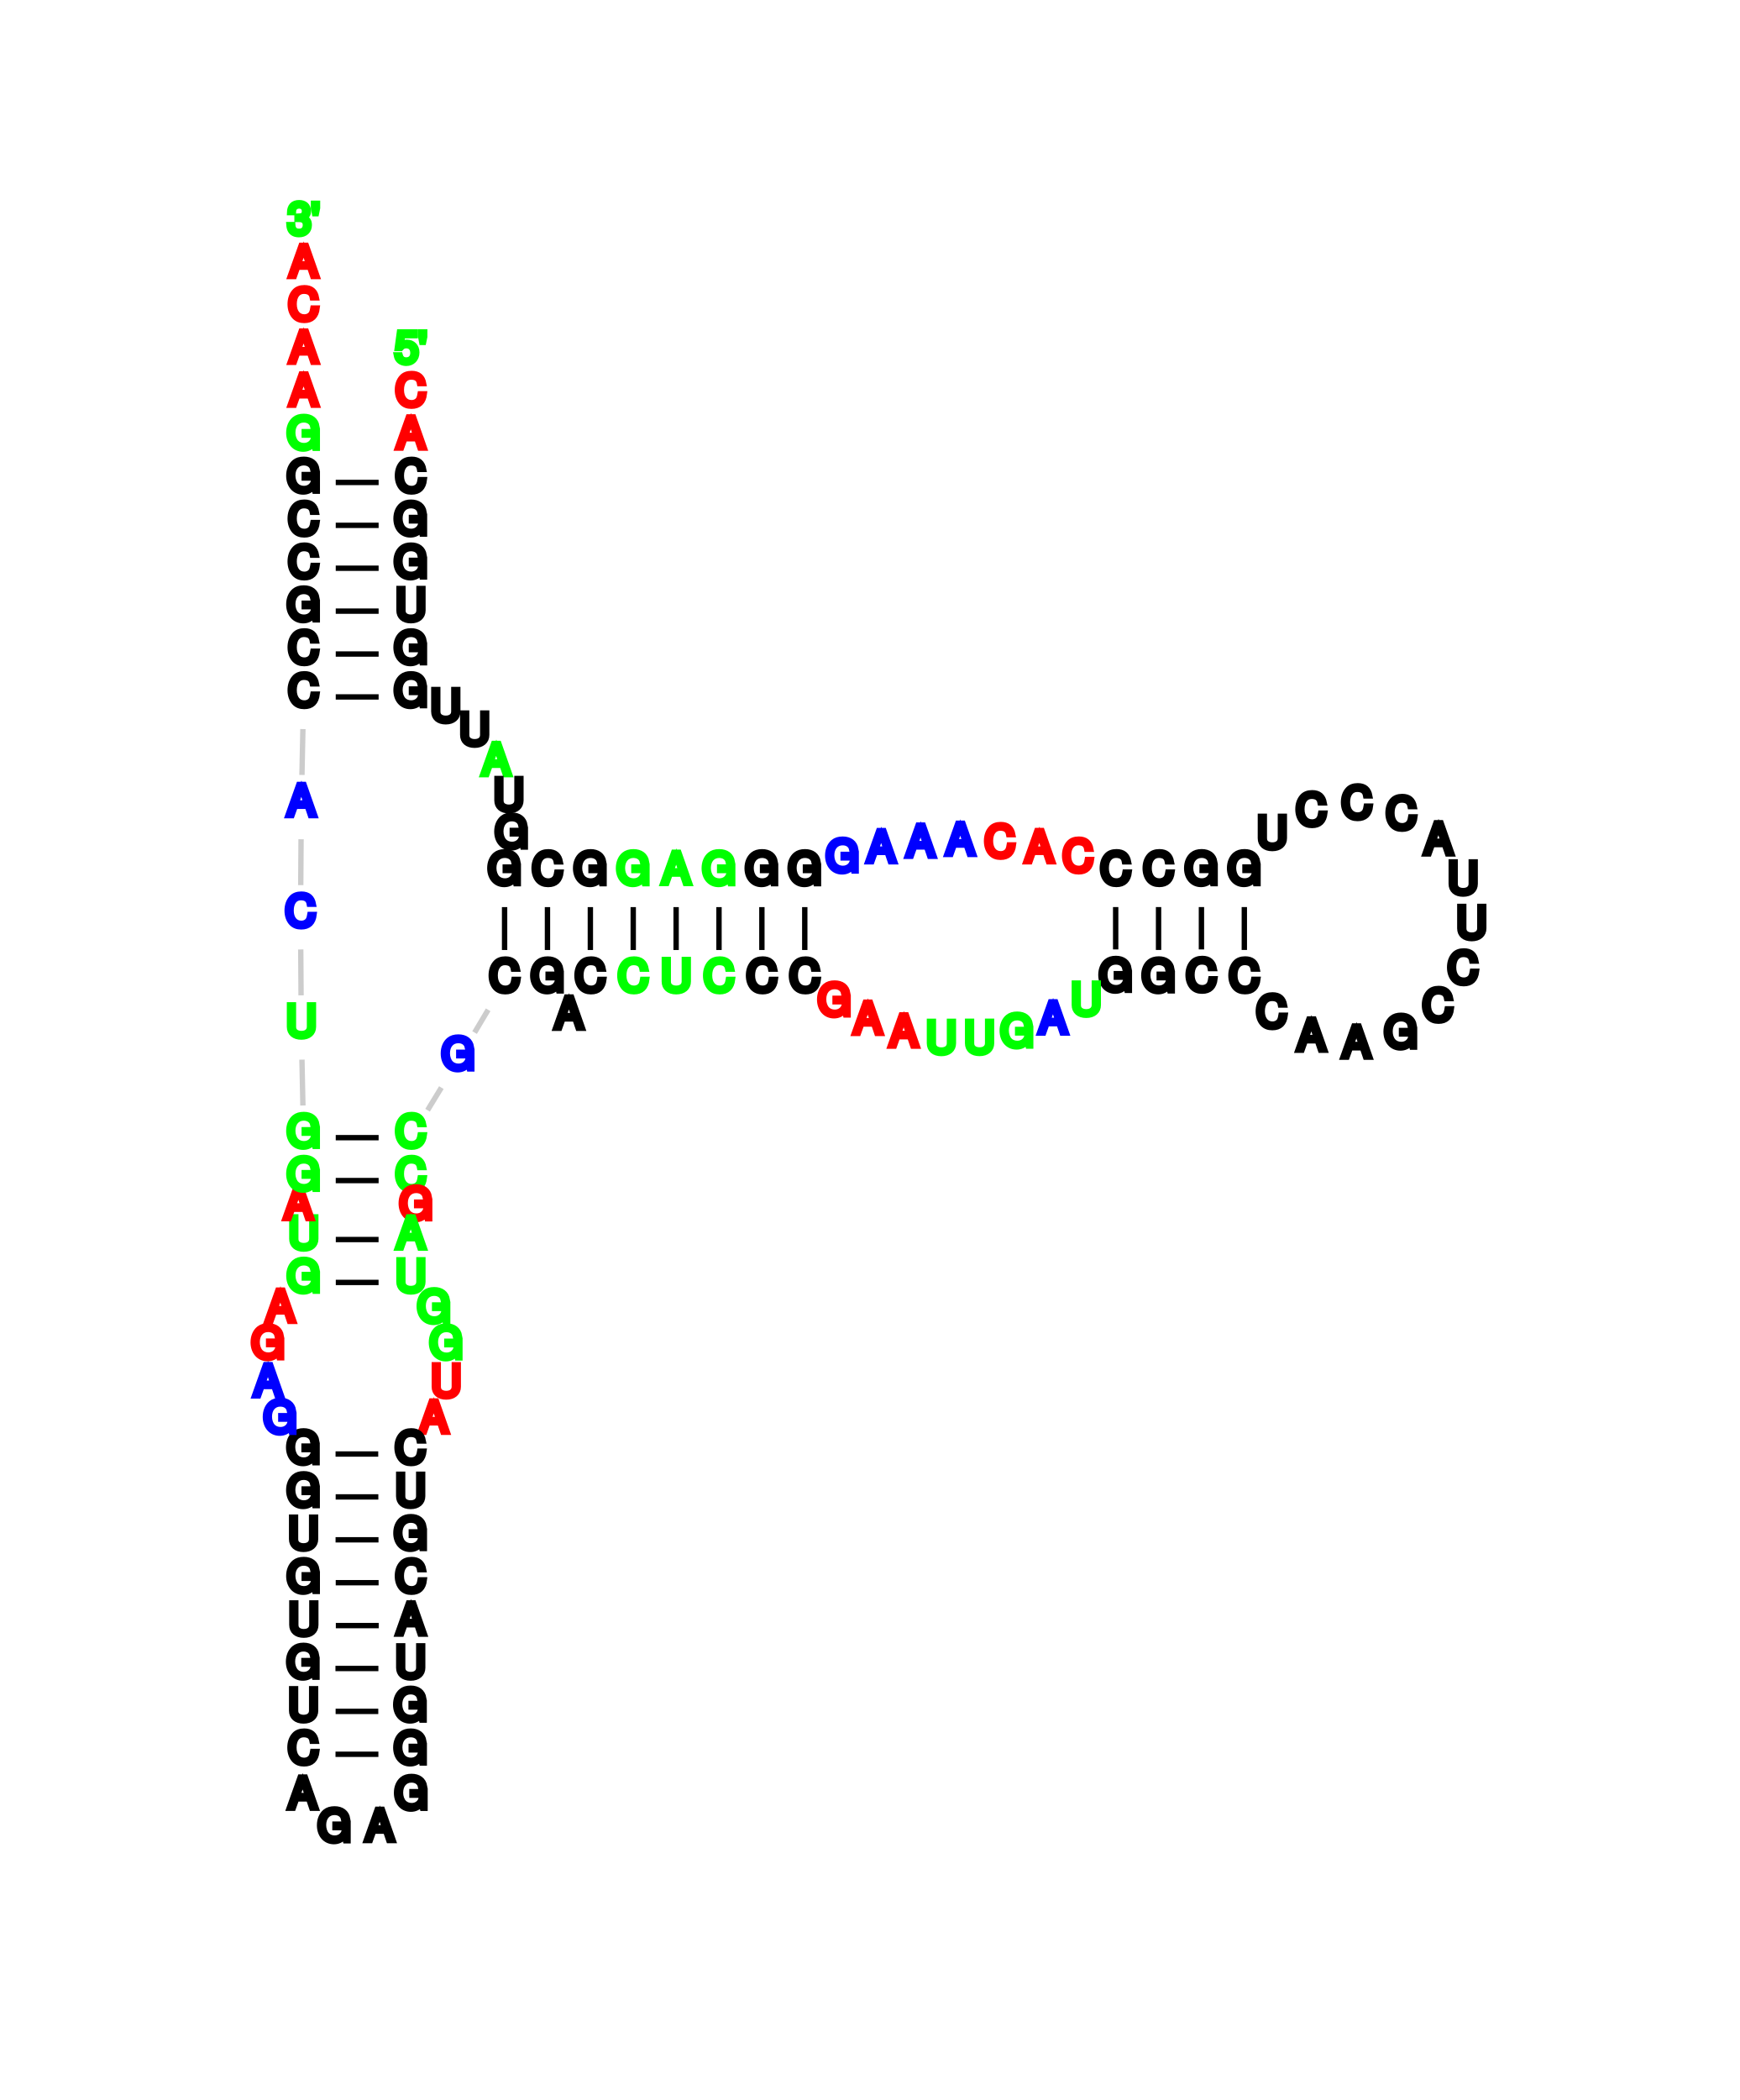
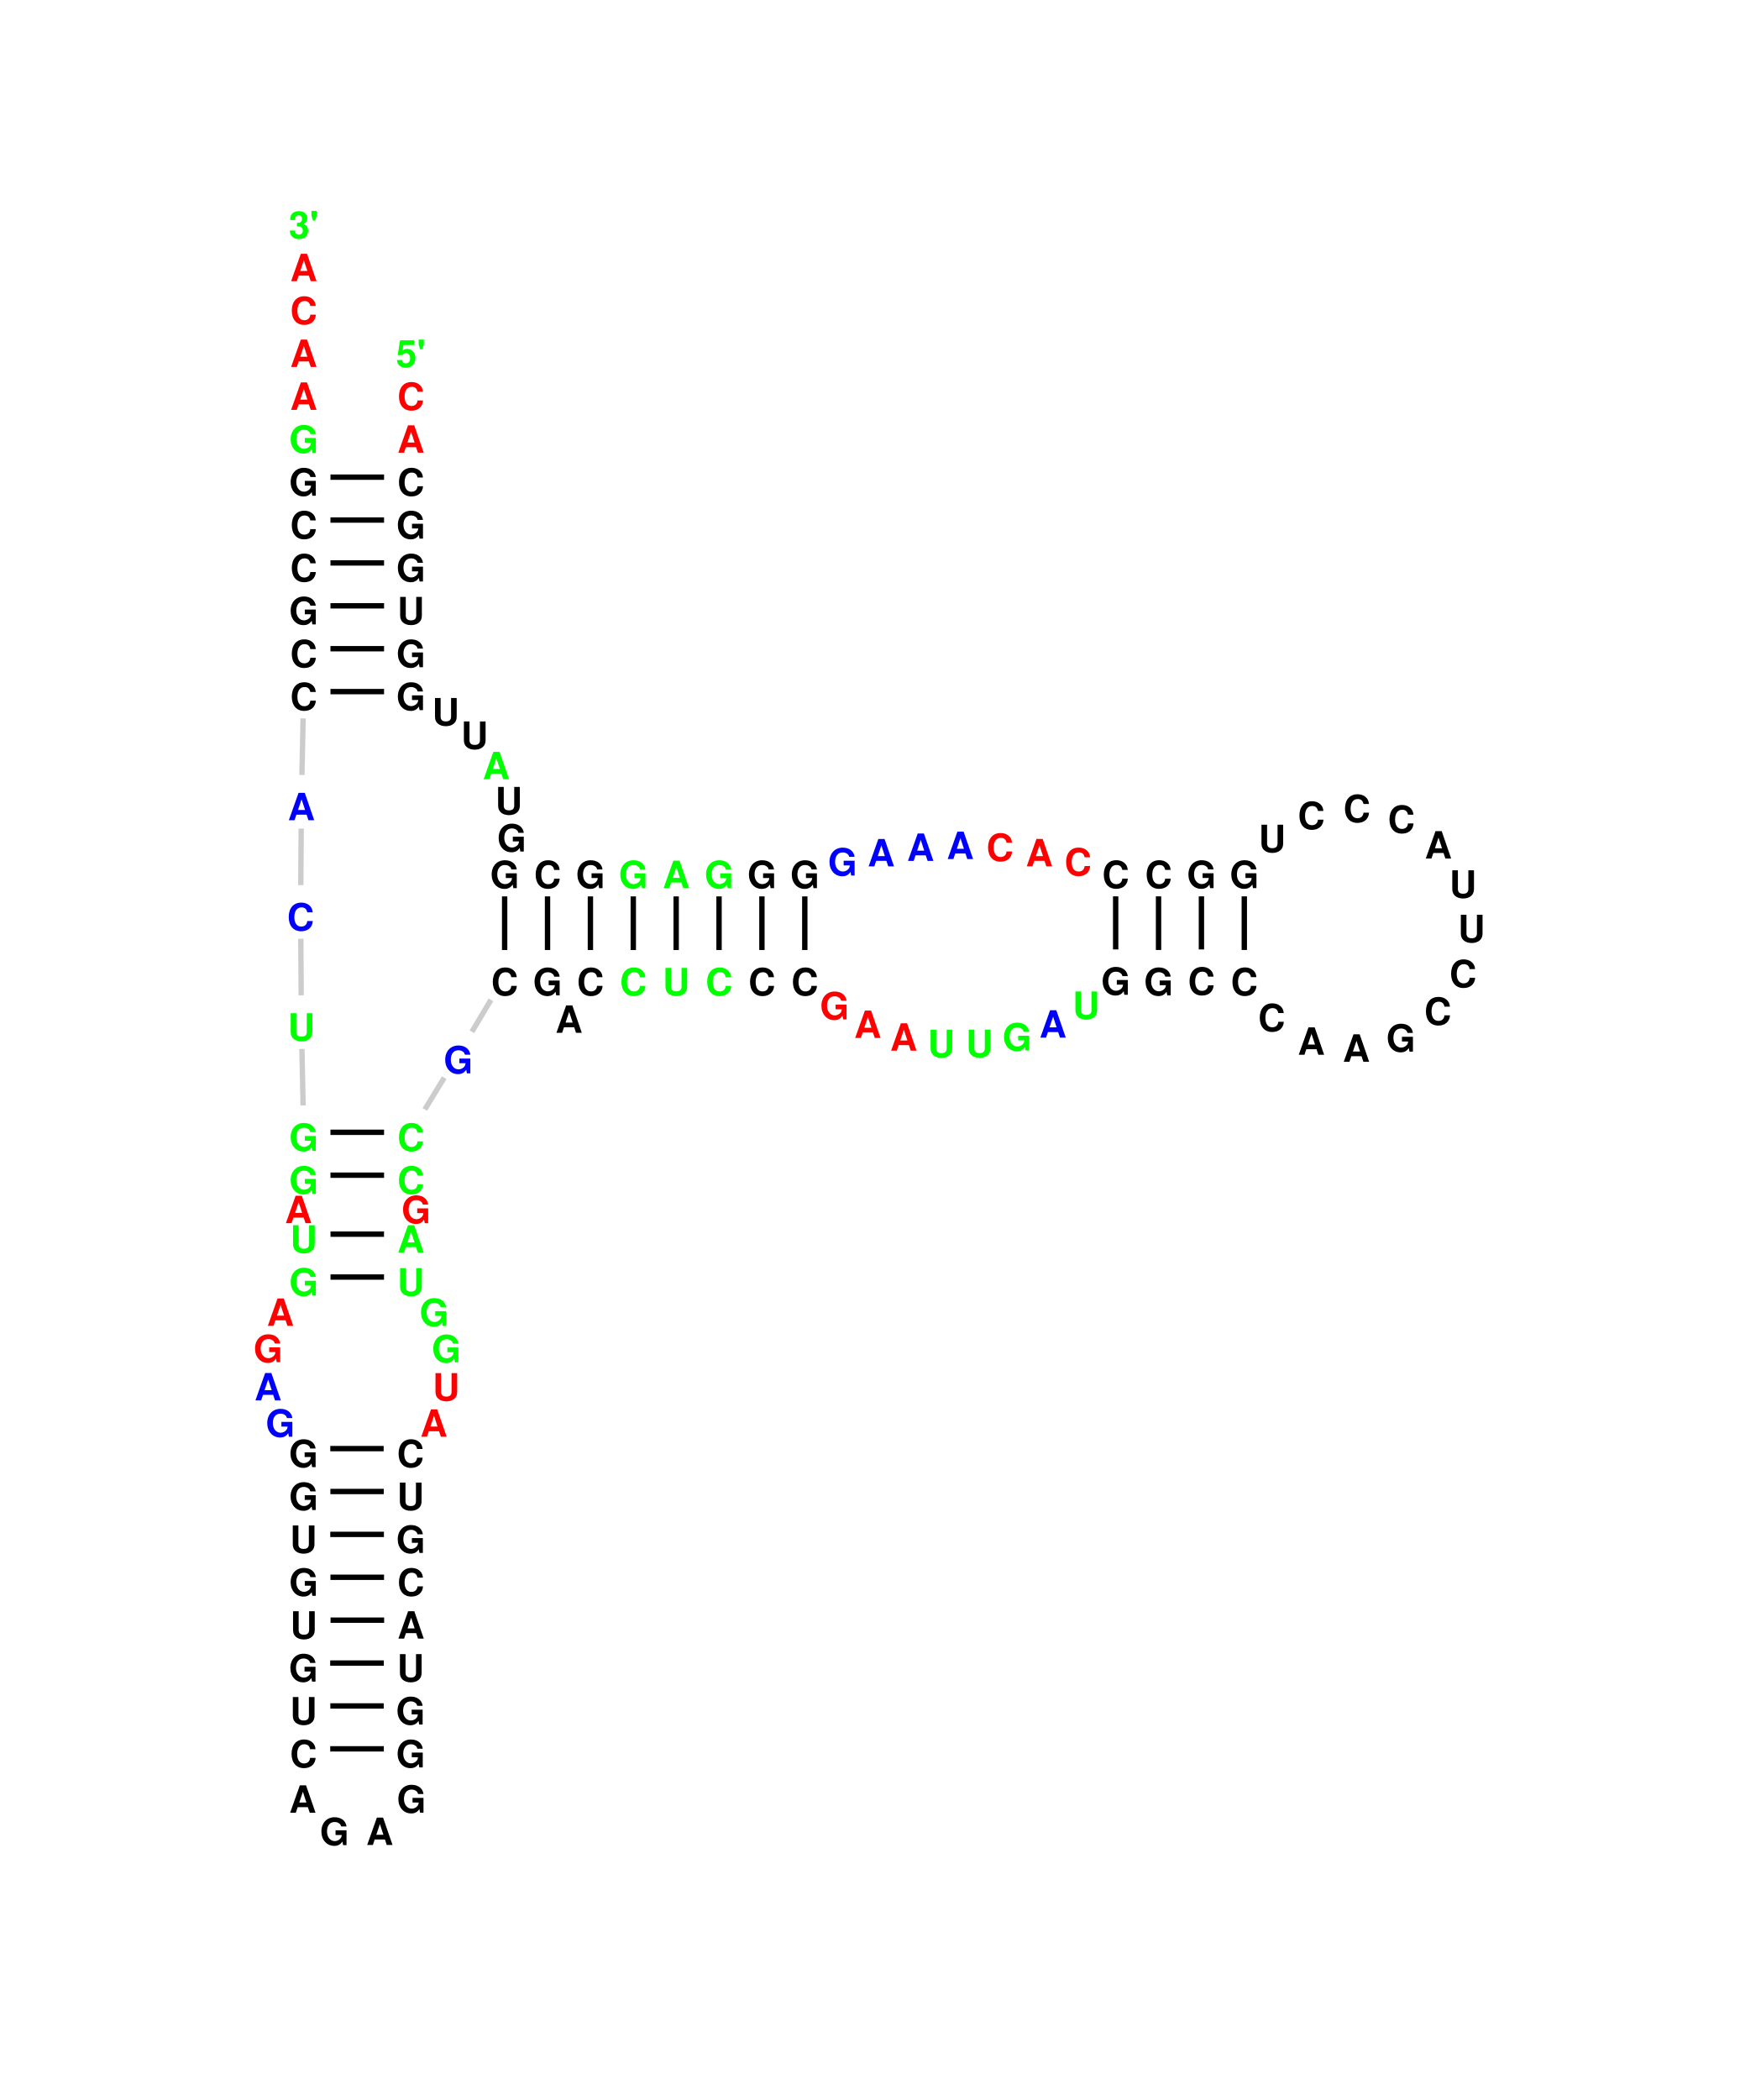
- <svg xmlns="http://www.w3.org/2000/svg" width="324.657" height="391.832" style="font-size: 8px; stroke: none; font-family: Helvetica; ">
+ <svg xmlns="http://www.w3.org/2000/svg" width="324.556" height="391.7" style="font-size: 7px; font-weight: bold; font-family: Helvetica; ">
  <g>
    <style type="text/css">


- text.red {stroke: rgb(255, 0, 0); }
- text.green {stroke: rgb(0, 255, 0); }
- text.blue {stroke: rgb(0, 0, 255); }
- text.black {stroke: rgb(0, 0, 0); }
- text.gray {stroke: rgb(204, 204, 204); }
- text.brown {stroke: rgb(211.65, 104.55, 30.6); }
- text {stroke: rgb(0, 0, 0); fill: none; text-anchor: middle; baseline-shift: sub; }
+ text.red {fill: rgb(255, 0, 0); }
+ text.green {fill: rgb(0, 255, 0); }
+ text.blue {fill: rgb(0, 0, 255); }
+ text.black {fill: rgb(0, 0, 0); }
+ text.gray {fill: rgb(204, 204, 204); }
+ text.brown {fill: rgb(211.65, 104.55, 30.6); }
+ text {fill: rgb(0, 0, 0); text-anchor: middle; dominant-baseline: middle; }
circle.red {stroke: rgb(255, 0, 0); fill: none; }
circle.green {stroke: rgb(0, 255, 0); fill: none; }
circle.blue {stroke: rgb(0, 0, 255); fill: none; }
circle.black {stroke: rgb(0, 0, 0); fill: none; }
circle.gray {stroke: rgb(204, 204, 204); fill: none; }
circle.brown {stroke: rgb(211.65, 104.55, 30.6); fill: none; }
- circle {stroke: rgb(0, 0, 0); fill: none; }
+ circle {stroke: rgb(0, 0, 0); }
line.red {stroke: rgb(255, 0, 0); }
line.green {stroke: rgb(0, 255, 0); }
line.blue {stroke: rgb(0, 0, 255); }
line.black {stroke: rgb(0, 0, 0); }
line.gray {stroke: rgb(204, 204, 204); }
line.brown {stroke: rgb(211.65, 104.55, 30.6); }
- line {stroke: rgb(0, 0, 0); fill: none; }
+ line {stroke: rgb(0, 0, 0); }
</style>
  </g>
  <g>
-     <text x="76.668" y="66.007" class="green">5'</text>
-   </g>
-   <g>
-     <text x="76.668" y="74.011" class="red">C</text>
-   </g>
-   <g>
-     <text x="76.668" y="82.015" class="red">A</text>
-   </g>
-   <g>
-     <text x="76.668" y="90.018" class="black">C</text>
-   </g>
-   <g>
-     <line x1="70.665" y1="90.018" x2="62.661" y2="90.018" class="black" />
-   </g>
-   <g>
-     <text x="76.668" y="98.022" class="black">G</text>
-   </g>
-   <g>
-     <line x1="70.665" y1="98.022" x2="62.661" y2="98.022" class="black" />
-   </g>
-   <g>
-     <text x="76.668" y="106.025" class="black">G</text>
-   </g>
-   <g>
-     <line x1="70.665" y1="106.025" x2="62.661" y2="106.025" class="black" />
-   </g>
-   <g>
-     <text x="76.668" y="114.029" class="black">U</text>
-   </g>
-   <g>
-     <line x1="70.665" y1="114.029" x2="62.661" y2="114.029" class="black" />
-   </g>
-   <g>
-     <text x="76.668" y="122.033" class="black">G</text>
-   </g>
-   <g>
-     <line x1="70.665" y1="122.033" x2="62.661" y2="122.033" class="black" />
-   </g>
-   <g>
-     <text x="76.668" y="130.036" class="black">G</text>
-   </g>
-   <g>
-     <line x1="70.665" y1="130.036" x2="62.661" y2="130.036" class="black" />
-   </g>
-   <g>
-     <text x="83.171" y="132.887" class="black">U</text>
-   </g>
-   <g>
-     <text x="88.563" y="137.269" class="black">U</text>
-   </g>
-   <g>
-     <text x="92.595" y="142.942" class="green">A</text>
-   </g>
-   <g>
-     <text x="94.956" y="149.485" class="black">U</text>
-   </g>
-   <g>
-     <text x="95.486" y="156.418" class="black">G</text>
-   </g>
-   <g>
-     <text x="94.176" y="163.251" class="black">G</text>
-   </g>
-   <g>
-     <line x1="94.176" y1="169.254" x2="94.176" y2="177.257" class="black" />
-   </g>
-   <g>
-     <text x="102.179" y="163.251" class="black">C</text>
-   </g>
-   <g>
-     <line x1="102.179" y1="169.254" x2="102.179" y2="177.257" class="black" />
-   </g>
-   <g>
-     <text x="110.183" y="163.251" class="black">G</text>
-   </g>
-   <g>
-     <line x1="110.183" y1="169.254" x2="110.183" y2="177.257" class="black" />
-   </g>
-   <g>
-     <text x="118.186" y="163.251" class="green">G</text>
-   </g>
-   <g>
-     <line x1="118.186" y1="169.254" x2="118.186" y2="177.257" class="black" />
-   </g>
-   <g>
-     <text x="126.19" y="163.251" class="green">A</text>
-   </g>
-   <g>
-     <line x1="126.19" y1="169.254" x2="126.19" y2="177.257" class="black" />
-   </g>
-   <g>
-     <text x="134.194" y="163.251" class="green">G</text>
-   </g>
-   <g>
-     <line x1="134.194" y1="169.254" x2="134.194" y2="177.257" class="black" />
-   </g>
-   <g>
-     <text x="142.197" y="163.251" class="black">G</text>
-   </g>
-   <g>
-     <line x1="142.197" y1="169.254" x2="142.197" y2="177.257" class="black" />
-   </g>
-   <g>
-     <text x="150.201" y="163.251" class="black">G</text>
-   </g>
-   <g>
-     <line x1="150.201" y1="169.254" x2="150.201" y2="177.257" class="black" />
-   </g>
-   <g>
-     <text x="157.235" y="160.897" class="blue">G</text>
-   </g>
-   <g>
-     <text x="164.456" y="159.2" class="blue">A</text>
-   </g>
-   <g>
-     <text x="171.803" y="158.176" class="blue">A</text>
-   </g>
-   <g>
-     <text x="179.213" y="157.833" class="blue">A</text>
-   </g>
-   <g>
-     <text x="186.623" y="158.174" class="red">C</text>
-   </g>
-   <g>
-     <text x="193.97" y="159.196" class="red">A</text>
-   </g>
-   <g>
-     <text x="201.192" y="160.891" class="red">C</text>
-   </g>
-   <g>
-     <text x="208.227" y="163.243" class="black">C</text>
-   </g>
-   <g>
-     <line x1="208.227" y1="169.246" x2="208.227" y2="177.149" class="black" />
-   </g>
-   <g>
-     <text x="216.231" y="163.243" class="black">C</text>
-   </g>
-   <g>
-     <line x1="216.231" y1="169.246" x2="216.231" y2="177.249" class="black" />
-   </g>
-   <g>
-     <text x="224.234" y="163.243" class="black">G</text>
-   </g>
-   <g>
-     <line x1="224.234" y1="169.246" x2="224.234" y2="177.149" class="black" />
-   </g>
-   <g>
-     <text x="232.238" y="163.243" class="black">G</text>
-   </g>
-   <g>
-     <line x1="232.238" y1="169.246" x2="232.238" y2="177.249" class="black" />
-   </g>
-   <g>
-     <text x="237.44" y="156.54" class="black">U</text>
-   </g>
-   <g>
-     <text x="244.743" y="152.238" class="black">C</text>
-   </g>
-   <g>
-     <text x="253.247" y="150.938" class="black">C</text>
-   </g>
-   <g>
-     <text x="261.551" y="152.938" class="black">C</text>
-   </g>
-   <g>
-     <text x="268.454" y="157.741" class="black">A</text>
-   </g>
-   <g>
-     <text x="273.056" y="165.044" class="black">U</text>
-   </g>
-   <g>
-     <text x="274.657" y="173.348" class="black">U</text>
-   </g>
-   <g>
-     <text x="273.056" y="181.751" class="black">C</text>
-   </g>
-   <g>
-     <text x="268.354" y="188.755" class="black">C</text>
-   </g>
-   <g>
-     <text x="261.451" y="193.757" class="black">G</text>
-   </g>
-   <g>
-     <text x="253.147" y="195.658" class="black">A</text>
-   </g>
-   <g>
-     <text x="244.743" y="194.357" class="black">A</text>
-   </g>
-   <g>
-     <text x="237.34" y="189.955" class="black">C</text>
-   </g>
-   <g>
-     <text x="232.238" y="183.252" class="black">C</text>
-   </g>
-   <g>
-     <text x="224.234" y="183.152" class="black">C</text>
-   </g>
-   <g>
-     <text x="216.231" y="183.252" class="black">G</text>
-   </g>
-   <g>
-     <text x="208.227" y="183.152" class="black">G</text>
-   </g>
-   <g>
-     <text x="202.713" y="187.656" class="green">U</text>
-   </g>
-   <g>
-     <text x="196.514" y="191.158" class="blue">A</text>
-   </g>
-   <g>
-     <text x="189.809" y="193.555" class="green">G</text>
-   </g>
-   <g>
-     <text x="182.795" y="194.778" class="green">U</text>
-   </g>
-   <g>
-     <text x="175.675" y="194.791" class="green">U</text>
-   </g>
-   <g>
-     <text x="168.657" y="193.594" class="red">A</text>
-   </g>
-   <g>
-     <text x="161.944" y="191.222" class="red">A</text>
-   </g>
-   <g>
-     <text x="155.732" y="187.744" class="red">G</text>
-   </g>
-   <g>
-     <text x="150.201" y="183.26" class="black">C</text>
-   </g>
-   <g>
-     <text x="142.197" y="183.26" class="black">C</text>
-   </g>
-   <g>
-     <text x="134.194" y="183.26" class="green">C</text>
-   </g>
-   <g>
-     <text x="126.19" y="183.26" class="green">U</text>
-   </g>
-   <g>
-     <text x="118.186" y="183.26" class="green">C</text>
-   </g>
-   <g>
-     <text x="110.183" y="183.26" class="black">C</text>
-   </g>
-   <g>
-     <text x="106.181" y="190.263" class="black">A</text>
-   </g>
-   <g>
-     <text x="102.179" y="183.26" class="black">G</text>
-   </g>
-   <g>
-     <text x="94.176" y="183.26" class="black">C</text>
-   </g>
-   <g>
-     <text x="85.504" y="197.817" class="blue">G</text>
-   </g>
-   <g>
-     <text x="76.668" y="212.273" class="green">C</text>
-   </g>
-   <g>
-     <line x1="70.665" y1="212.273" x2="62.661" y2="212.273" class="black" />
-   </g>
-   <g>
-     <text x="76.668" y="220.277" class="green">C</text>
-   </g>
-   <g>
-     <line x1="70.665" y1="220.277" x2="62.661" y2="220.277" class="black" />
-   </g>
-   <g>
-     <text x="77.64" y="225.78" class="red">G</text>
-   </g>
-   <g>
-     <text x="76.658" y="231.282" class="green">A</text>
-   </g>
-   <g>
-     <line x1="70.655" y1="231.282" x2="62.671" y2="231.282" class="black" />
-   </g>
-   <g>
-     <text x="76.658" y="239.285" class="green">U</text>
-   </g>
-   <g>
-     <line x1="70.655" y1="239.285" x2="62.671" y2="239.285" class="black" />
-   </g>
-   <g>
-     <text x="80.993" y="244.964" class="green">G</text>
-   </g>
-   <g>
-     <text x="83.275" y="251.734" class="green">G</text>
-   </g>
-   <g>
-     <text x="83.261" y="258.878" class="red">U</text>
-   </g>
-   <g>
-     <text x="80.952" y="265.639" class="red">A</text>
-   </g>
-   <g>
-     <text x="76.594" y="271.3" class="black">C</text>
-   </g>
-   <g>
-     <line x1="70.592" y1="271.3" x2="62.628" y2="271.3" class="black" />
-   </g>
-   <g>
-     <text x="76.614" y="279.303" class="black">U</text>
-   </g>
-   <g>
-     <line x1="70.612" y1="279.303" x2="62.648" y2="279.303" class="black" />
-   </g>
-   <g>
-     <text x="76.644" y="287.307" class="black">G</text>
-   </g>
-   <g>
-     <line x1="70.642" y1="287.307" x2="62.628" y2="287.307" class="black" />
-   </g>
-   <g>
-     <text x="76.664" y="295.311" class="black">C</text>
-   </g>
-   <g>
-     <line x1="70.662" y1="295.311" x2="62.658" y2="295.311" class="black" />
-   </g>
-   <g>
-     <text x="76.684" y="303.314" class="black">A</text>
-   </g>
-   <g>
-     <line x1="70.682" y1="303.314" x2="62.678" y2="303.314" class="black" />
-   </g>
-   <g>
-     <text x="76.624" y="311.318" class="black">U</text>
-   </g>
-   <g>
-     <line x1="70.622" y1="311.318" x2="62.608" y2="311.318" class="black" />
-   </g>
-   <g>
-     <text x="76.604" y="319.321" class="black">G</text>
-   </g>
-   <g>
-     <line x1="70.602" y1="319.321" x2="62.638" y2="319.321" class="black" />
-   </g>
-   <g>
-     <text x="76.624" y="327.325" class="black">G</text>
-   </g>
-   <g>
-     <line x1="70.622" y1="327.325" x2="62.618" y2="327.325" class="black" />
-   </g>
-   <g>
-     <text x="76.764" y="335.779" class="black">G</text>
-   </g>
-   <g>
-     <text x="70.852" y="341.822" class="black">A</text>
-   </g>
-   <g>
-     <text x="62.398" y="341.832" class="black">G</text>
-   </g>
-   <g>
-     <text x="56.475" y="335.799" class="black">A</text>
-   </g>
-   <g>
-     <text x="56.615" y="327.325" class="black">C</text>
-   </g>
-   <g>
-     <text x="56.635" y="319.321" class="black">U</text>
-   </g>
-   <g>
-     <text x="56.605" y="311.318" class="black">G</text>
-   </g>
-   <g>
-     <text x="56.675" y="303.314" class="black">U</text>
-   </g>
-   <g>
-     <text x="56.655" y="295.311" class="black">G</text>
-   </g>
-   <g>
-     <text x="56.625" y="287.307" class="black">U</text>
-   </g>
-   <g>
-     <text x="56.645" y="279.303" class="black">G</text>
-   </g>
-   <g>
-     <text x="56.625" y="271.3" class="black">G</text>
-   </g>
-   <g>
-     <text x="52.286" y="265.624" class="blue">G</text>
-   </g>
-   <g>
-     <text x="50" y="258.856" class="blue">A</text>
-   </g>
-   <g>
-     <text x="50.01" y="251.711" class="red">G</text>
-   </g>
-   <g>
-     <text x="52.314" y="244.949" class="red">A</text>
-   </g>
-   <g>
-     <text x="56.669" y="239.285" class="green">G</text>
-   </g>
-   <g>
-     <text x="56.669" y="231.282" class="green">U</text>
-   </g>
-   <g>
-     <text x="55.687" y="225.78" class="red">A</text>
-   </g>
-   <g>
-     <text x="56.659" y="220.277" class="green">G</text>
-   </g>
-   <g>
-     <text x="56.659" y="212.273" class="green">G</text>
-   </g>
-   <g>
-     <text x="56.232" y="191.716" class="green">U</text>
-   </g>
-   <g>
-     <text x="56.09" y="171.155" class="blue">C</text>
-   </g>
-   <g>
-     <text x="56.232" y="150.593" class="blue">A</text>
-   </g>
-   <g>
-     <text x="56.659" y="130.036" class="black">C</text>
-   </g>
-   <g>
-     <text x="56.659" y="122.033" class="black">C</text>
-   </g>
-   <g>
-     <text x="56.659" y="114.029" class="black">G</text>
-   </g>
-   <g>
-     <text x="56.659" y="106.025" class="black">C</text>
-   </g>
-   <g>
-     <text x="56.659" y="98.022" class="black">C</text>
-   </g>
-   <g>
-     <text x="56.659" y="90.018" class="black">G</text>
-   </g>
-   <g>
-     <text x="56.659" y="82.015" class="green">G</text>
-   </g>
-   <g>
-     <text x="56.659" y="74.011" class="red">A</text>
-   </g>
-   <g>
-     <text x="56.659" y="66.007" class="red">A</text>
-   </g>
-   <g>
-     <text x="56.659" y="58.004" class="red">C</text>
-   </g>
-   <g>
-     <text x="56.659" y="50" class="red">A</text>
-   </g>
-   <g>
-     <text x="56.659" y="41.996" class="green">3'</text>
-   </g>
-   <g>
-     <line x1="91.105" y1="188.415" x2="88.575" y2="192.662" class="gray" />
-   </g>
-   <g>
-     <line x1="82.375" y1="202.936" x2="79.797" y2="207.154" class="gray" />
-   </g>
-   <g>
-     <line x1="56.534" y1="206.274" x2="56.356" y2="197.715" class="gray" />
-   </g>
-   <g>
-     <line x1="56.19" y1="185.716" x2="56.131" y2="177.155" class="gray" />
-   </g>
-   <g>
-     <line x1="56.131" y1="165.155" x2="56.19" y2="156.593" class="gray" />
-   </g>
-   <g>
-     <line x1="56.356" y1="144.595" x2="56.534" y2="136.035" class="gray" />
+     <text x="76.656" y="66" class="green">5'</text>
+   </g>
+   <g>
+     <text x="76.656" y="74" class="red">C</text>
+   </g>
+   <g>
+     <text x="76.656" y="82" class="red">A</text>
+   </g>
+   <g>
+     <text x="76.656" y="90" class="black">C</text>
+   </g>
+   <g>
+     <line x1="71.656" y1="89" x2="61.656" y2="89" class="black" />
+   </g>
+   <g>
+     <text x="76.656" y="98" class="black">G</text>
+   </g>
+   <g>
+     <line x1="71.656" y1="97" x2="61.656" y2="97" class="black" />
+   </g>
+   <g>
+     <text x="76.656" y="106" class="black">G</text>
+   </g>
+   <g>
+     <line x1="71.656" y1="105" x2="61.656" y2="105" class="black" />
+   </g>
+   <g>
+     <text x="76.656" y="114" class="black">U</text>
+   </g>
+   <g>
+     <line x1="71.656" y1="113" x2="61.656" y2="113" class="black" />
+   </g>
+   <g>
+     <text x="76.656" y="122" class="black">G</text>
+   </g>
+   <g>
+     <line x1="71.656" y1="121" x2="61.656" y2="121" class="black" />
+   </g>
+   <g>
+     <text x="76.656" y="130" class="black">G</text>
+   </g>
+   <g>
+     <line x1="71.656" y1="129" x2="61.656" y2="129" class="black" />
+   </g>
+   <g>
+     <text x="83.156" y="132.85" class="black">U</text>
+   </g>
+   <g>
+     <text x="88.546" y="137.23" class="black">U</text>
+   </g>
+   <g>
+     <text x="92.576" y="142.9" class="green">A</text>
+   </g>
+   <g>
+     <text x="94.936" y="149.44" class="black">U</text>
+   </g>
+   <g>
+     <text x="95.466" y="156.37" class="black">G</text>
+   </g>
+   <g>
+     <text x="94.156" y="163.2" class="black">G</text>
+   </g>
+   <g>
+     <line x1="94.156" y1="167.2" x2="94.156" y2="177.2" class="black" />
+   </g>
+   <g>
+     <text x="102.156" y="163.2" class="black">C</text>
+   </g>
+   <g>
+     <line x1="102.156" y1="167.2" x2="102.156" y2="177.2" class="black" />
+   </g>
+   <g>
+     <text x="110.156" y="163.2" class="black">G</text>
+   </g>
+   <g>
+     <line x1="110.156" y1="167.2" x2="110.156" y2="177.2" class="black" />
+   </g>
+   <g>
+     <text x="118.156" y="163.2" class="green">G</text>
+   </g>
+   <g>
+     <line x1="118.156" y1="167.2" x2="118.156" y2="177.2" class="black" />
+   </g>
+   <g>
+     <text x="126.156" y="163.2" class="green">A</text>
+   </g>
+   <g>
+     <line x1="126.156" y1="167.2" x2="126.156" y2="177.2" class="black" />
+   </g>
+   <g>
+     <text x="134.156" y="163.2" class="green">G</text>
+   </g>
+   <g>
+     <line x1="134.156" y1="167.2" x2="134.156" y2="177.2" class="black" />
+   </g>
+   <g>
+     <text x="142.156" y="163.2" class="black">G</text>
+   </g>
+   <g>
+     <line x1="142.156" y1="167.2" x2="142.156" y2="177.2" class="black" />
+   </g>
+   <g>
+     <text x="150.156" y="163.2" class="black">G</text>
+   </g>
+   <g>
+     <line x1="150.156" y1="167.2" x2="150.156" y2="177.2" class="black" />
+   </g>
+   <g>
+     <text x="157.187" y="160.847" class="blue">G</text>
+   </g>
+   <g>
+     <text x="164.405" y="159.151" class="blue">A</text>
+   </g>
+   <g>
+     <text x="171.748" y="158.128" class="blue">A</text>
+   </g>
+   <g>
+     <text x="179.155" y="157.785" class="blue">A</text>
+   </g>
+   <g>
+     <text x="186.562" y="158.125" class="red">C</text>
+   </g>
+   <g>
+     <text x="193.905" y="159.147" class="red">A</text>
+   </g>
+   <g>
+     <text x="201.124" y="160.841" class="red">C</text>
+   </g>
+   <g>
+     <text x="208.156" y="163.192" class="black">C</text>
+   </g>
+   <g>
+     <line x1="208.156" y1="167.192" x2="208.156" y2="177.092" class="black" />
+   </g>
+   <g>
+     <text x="216.156" y="163.192" class="black">C</text>
+   </g>
+   <g>
+     <line x1="216.156" y1="167.192" x2="216.156" y2="177.192" class="black" />
+   </g>
+   <g>
+     <text x="224.156" y="163.192" class="black">G</text>
+   </g>
+   <g>
+     <line x1="224.156" y1="167.192" x2="224.156" y2="177.092" class="black" />
+   </g>
+   <g>
+     <text x="232.156" y="163.192" class="black">G</text>
+   </g>
+   <g>
+     <line x1="232.156" y1="167.192" x2="232.156" y2="177.192" class="black" />
+   </g>
+   <g>
+     <text x="237.356" y="156.492" class="black">U</text>
+   </g>
+   <g>
+     <text x="244.656" y="152.192" class="black">C</text>
+   </g>
+   <g>
+     <text x="253.156" y="150.892" class="black">C</text>
+   </g>
+   <g>
+     <text x="261.456" y="152.892" class="black">C</text>
+   </g>
+   <g>
+     <text x="268.356" y="157.692" class="black">A</text>
+   </g>
+   <g>
+     <text x="272.956" y="164.992" class="black">U</text>
+   </g>
+   <g>
+     <text x="274.556" y="173.292" class="black">U</text>
+   </g>
+   <g>
+     <text x="272.956" y="181.692" class="black">C</text>
+   </g>
+   <g>
+     <text x="268.256" y="188.692" class="black">C</text>
+   </g>
+   <g>
+     <text x="261.356" y="193.692" class="black">G</text>
+   </g>
+   <g>
+     <text x="253.056" y="195.592" class="black">A</text>
+   </g>
+   <g>
+     <text x="244.656" y="194.292" class="black">A</text>
+   </g>
+   <g>
+     <text x="237.256" y="189.892" class="black">C</text>
+   </g>
+   <g>
+     <text x="232.156" y="183.192" class="black">C</text>
+   </g>
+   <g>
+     <text x="224.156" y="183.092" class="black">C</text>
+   </g>
+   <g>
+     <text x="216.156" y="183.192" class="black">G</text>
+   </g>
+   <g>
+     <text x="208.156" y="183.092" class="black">G</text>
+   </g>
+   <g>
+     <text x="202.644" y="187.594" class="green">U</text>
+   </g>
+   <g>
+     <text x="196.448" y="191.094" class="blue">A</text>
+   </g>
+   <g>
+     <text x="189.746" y="193.49" class="green">G</text>
+   </g>
+   <g>
+     <text x="182.736" y="194.713" class="green">U</text>
+   </g>
+   <g>
+     <text x="175.619" y="194.726" class="green">U</text>
+   </g>
+   <g>
+     <text x="168.604" y="193.53" class="red">A</text>
+   </g>
+   <g>
+     <text x="161.893" y="191.159" class="red">A</text>
+   </g>
+   <g>
+     <text x="155.684" y="187.682" class="red">G</text>
+   </g>
+   <g>
+     <text x="150.156" y="183.2" class="black">C</text>
+   </g>
+   <g>
+     <text x="142.156" y="183.2" class="black">C</text>
+   </g>
+   <g>
+     <text x="134.156" y="183.2" class="green">C</text>
+   </g>
+   <g>
+     <text x="126.156" y="183.2" class="green">U</text>
+   </g>
+   <g>
+     <text x="118.156" y="183.2" class="green">C</text>
+   </g>
+   <g>
+     <text x="110.156" y="183.2" class="black">C</text>
+   </g>
+   <g>
+     <text x="106.156" y="190.2" class="black">A</text>
+   </g>
+   <g>
+     <text x="102.156" y="183.2" class="black">G</text>
+   </g>
+   <g>
+     <text x="94.156" y="183.2" class="black">C</text>
+   </g>
+   <g>
+     <text x="85.488" y="197.75" class="blue">G</text>
+   </g>
+   <g>
+     <text x="76.656" y="212.2" class="green">C</text>
+   </g>
+   <g>
+     <line x1="71.656" y1="211.2" x2="61.656" y2="211.2" class="black" />
+   </g>
+   <g>
+     <text x="76.656" y="220.2" class="green">C</text>
+   </g>
+   <g>
+     <line x1="71.656" y1="219.2" x2="61.656" y2="219.2" class="black" />
+   </g>
+   <g>
+     <text x="77.627" y="225.701" class="red">G</text>
+   </g>
+   <g>
+     <text x="76.646" y="231.2" class="green">A</text>
+   </g>
+   <g>
+     <line x1="71.646" y1="230.2" x2="61.666" y2="230.2" class="black" />
+   </g>
+   <g>
+     <text x="76.646" y="239.2" class="green">U</text>
+   </g>
+   <g>
+     <line x1="71.646" y1="238.2" x2="61.666" y2="238.2" class="black" />
+   </g>
+   <g>
+     <text x="80.98" y="244.876" class="green">G</text>
+   </g>
+   <g>
+     <text x="83.26" y="251.643" class="green">G</text>
+   </g>
+   <g>
+     <text x="83.246" y="258.784" class="red">U</text>
+   </g>
+   <g>
+     <text x="80.939" y="265.542" class="red">A</text>
+   </g>
+   <g>
+     <text x="76.582" y="271.2" class="black">C</text>
+   </g>
+   <g>
+     <line x1="71.582" y1="270.2" x2="61.622" y2="270.2" class="black" />
+   </g>
+   <g>
+     <text x="76.602" y="279.2" class="black">U</text>
+   </g>
+   <g>
+     <line x1="71.602" y1="278.2" x2="61.642" y2="278.2" class="black" />
+   </g>
+   <g>
+     <text x="76.632" y="287.2" class="black">G</text>
+   </g>
+   <g>
+     <line x1="71.632" y1="286.2" x2="61.622" y2="286.2" class="black" />
+   </g>
+   <g>
+     <text x="76.652" y="295.2" class="black">C</text>
+   </g>
+   <g>
+     <line x1="71.652" y1="294.2" x2="61.652" y2="294.2" class="black" />
+   </g>
+   <g>
+     <text x="76.672" y="303.2" class="black">A</text>
+   </g>
+   <g>
+     <line x1="71.672" y1="302.2" x2="61.672" y2="302.2" class="black" />
+   </g>
+   <g>
+     <text x="76.612" y="311.2" class="black">U</text>
+   </g>
+   <g>
+     <line x1="71.612" y1="310.2" x2="61.602" y2="310.2" class="black" />
+   </g>
+   <g>
+     <text x="76.592" y="319.2" class="black">G</text>
+   </g>
+   <g>
+     <line x1="71.592" y1="318.2" x2="61.632" y2="318.2" class="black" />
+   </g>
+   <g>
+     <text x="76.612" y="327.2" class="black">G</text>
+   </g>
+   <g>
+     <line x1="71.612" y1="326.2" x2="61.612" y2="326.2" class="black" />
+   </g>
+   <g>
+     <text x="76.752" y="335.65" class="black">G</text>
+   </g>
+   <g>
+     <text x="70.842" y="341.69" class="black">A</text>
+   </g>
+   <g>
+     <text x="62.392" y="341.7" class="black">G</text>
+   </g>
+   <g>
+     <text x="56.472" y="335.67" class="black">A</text>
+   </g>
+   <g>
+     <text x="56.612" y="327.2" class="black">C</text>
+   </g>
+   <g>
+     <text x="56.632" y="319.2" class="black">U</text>
+   </g>
+   <g>
+     <text x="56.602" y="311.2" class="black">G</text>
+   </g>
+   <g>
+     <text x="56.672" y="303.2" class="black">U</text>
+   </g>
+   <g>
+     <text x="56.652" y="295.2" class="black">G</text>
+   </g>
+   <g>
+     <text x="56.622" y="287.2" class="black">U</text>
+   </g>
+   <g>
+     <text x="56.642" y="279.2" class="black">G</text>
+   </g>
+   <g>
+     <text x="56.622" y="271.2" class="black">G</text>
+   </g>
+   <g>
+     <text x="52.285" y="265.527" class="blue">G</text>
+   </g>
+   <g>
+     <text x="50" y="258.762" class="blue">A</text>
+   </g>
+   <g>
+     <text x="50.01" y="251.621" class="red">G</text>
+   </g>
+   <g>
+     <text x="52.313" y="244.861" class="red">A</text>
+   </g>
+   <g>
+     <text x="56.666" y="239.2" class="green">G</text>
+   </g>
+   <g>
+     <text x="56.666" y="231.2" class="green">U</text>
+   </g>
+   <g>
+     <text x="55.684" y="225.701" class="red">A</text>
+   </g>
+   <g>
+     <text x="56.656" y="220.2" class="green">G</text>
+   </g>
+   <g>
+     <text x="56.656" y="212.2" class="green">G</text>
+   </g>
+   <g>
+     <text x="56.229" y="191.652" class="green">U</text>
+   </g>
+   <g>
+     <text x="56.087" y="171.1" class="blue">C</text>
+   </g>
+   <g>
+     <text x="56.229" y="150.548" class="blue">A</text>
+   </g>
+   <g>
+     <text x="56.656" y="130" class="black">C</text>
+   </g>
+   <g>
+     <text x="56.656" y="122" class="black">C</text>
+   </g>
+   <g>
+     <text x="56.656" y="114" class="black">G</text>
+   </g>
+   <g>
+     <text x="56.656" y="106" class="black">C</text>
+   </g>
+   <g>
+     <text x="56.656" y="98" class="black">C</text>
+   </g>
+   <g>
+     <text x="56.656" y="90" class="black">G</text>
+   </g>
+   <g>
+     <text x="56.656" y="82" class="green">G</text>
+   </g>
+   <g>
+     <text x="56.656" y="74" class="red">A</text>
+   </g>
+   <g>
+     <text x="56.656" y="66" class="red">A</text>
+   </g>
+   <g>
+     <text x="56.656" y="58" class="red">C</text>
+   </g>
+   <g>
+     <text x="56.656" y="50" class="red">A</text>
+   </g>
+   <g>
+     <text x="56.656" y="42" class="green">3'</text>
+   </g>
+   <g>
+     <line x1="91.597" y1="186.496" x2="88.047" y2="192.454" class="gray" />
+   </g>
+   <g>
+     <line x1="82.881" y1="201.016" x2="79.263" y2="206.934" class="gray" />
+   </g>
+   <g>
+     <line x1="56.552" y1="206.201" x2="56.333" y2="195.651" class="gray" />
+   </g>
+   <g>
+     <line x1="56.195" y1="185.652" x2="56.122" y2="175.1" class="gray" />
+   </g>
+   <g>
+     <line x1="56.122" y1="165.1" x2="56.195" y2="154.548" class="gray" />
+   </g>
+   <g>
+     <line x1="56.333" y1="144.549" x2="56.552" y2="133.999" class="gray" />
  </g>
</svg>
